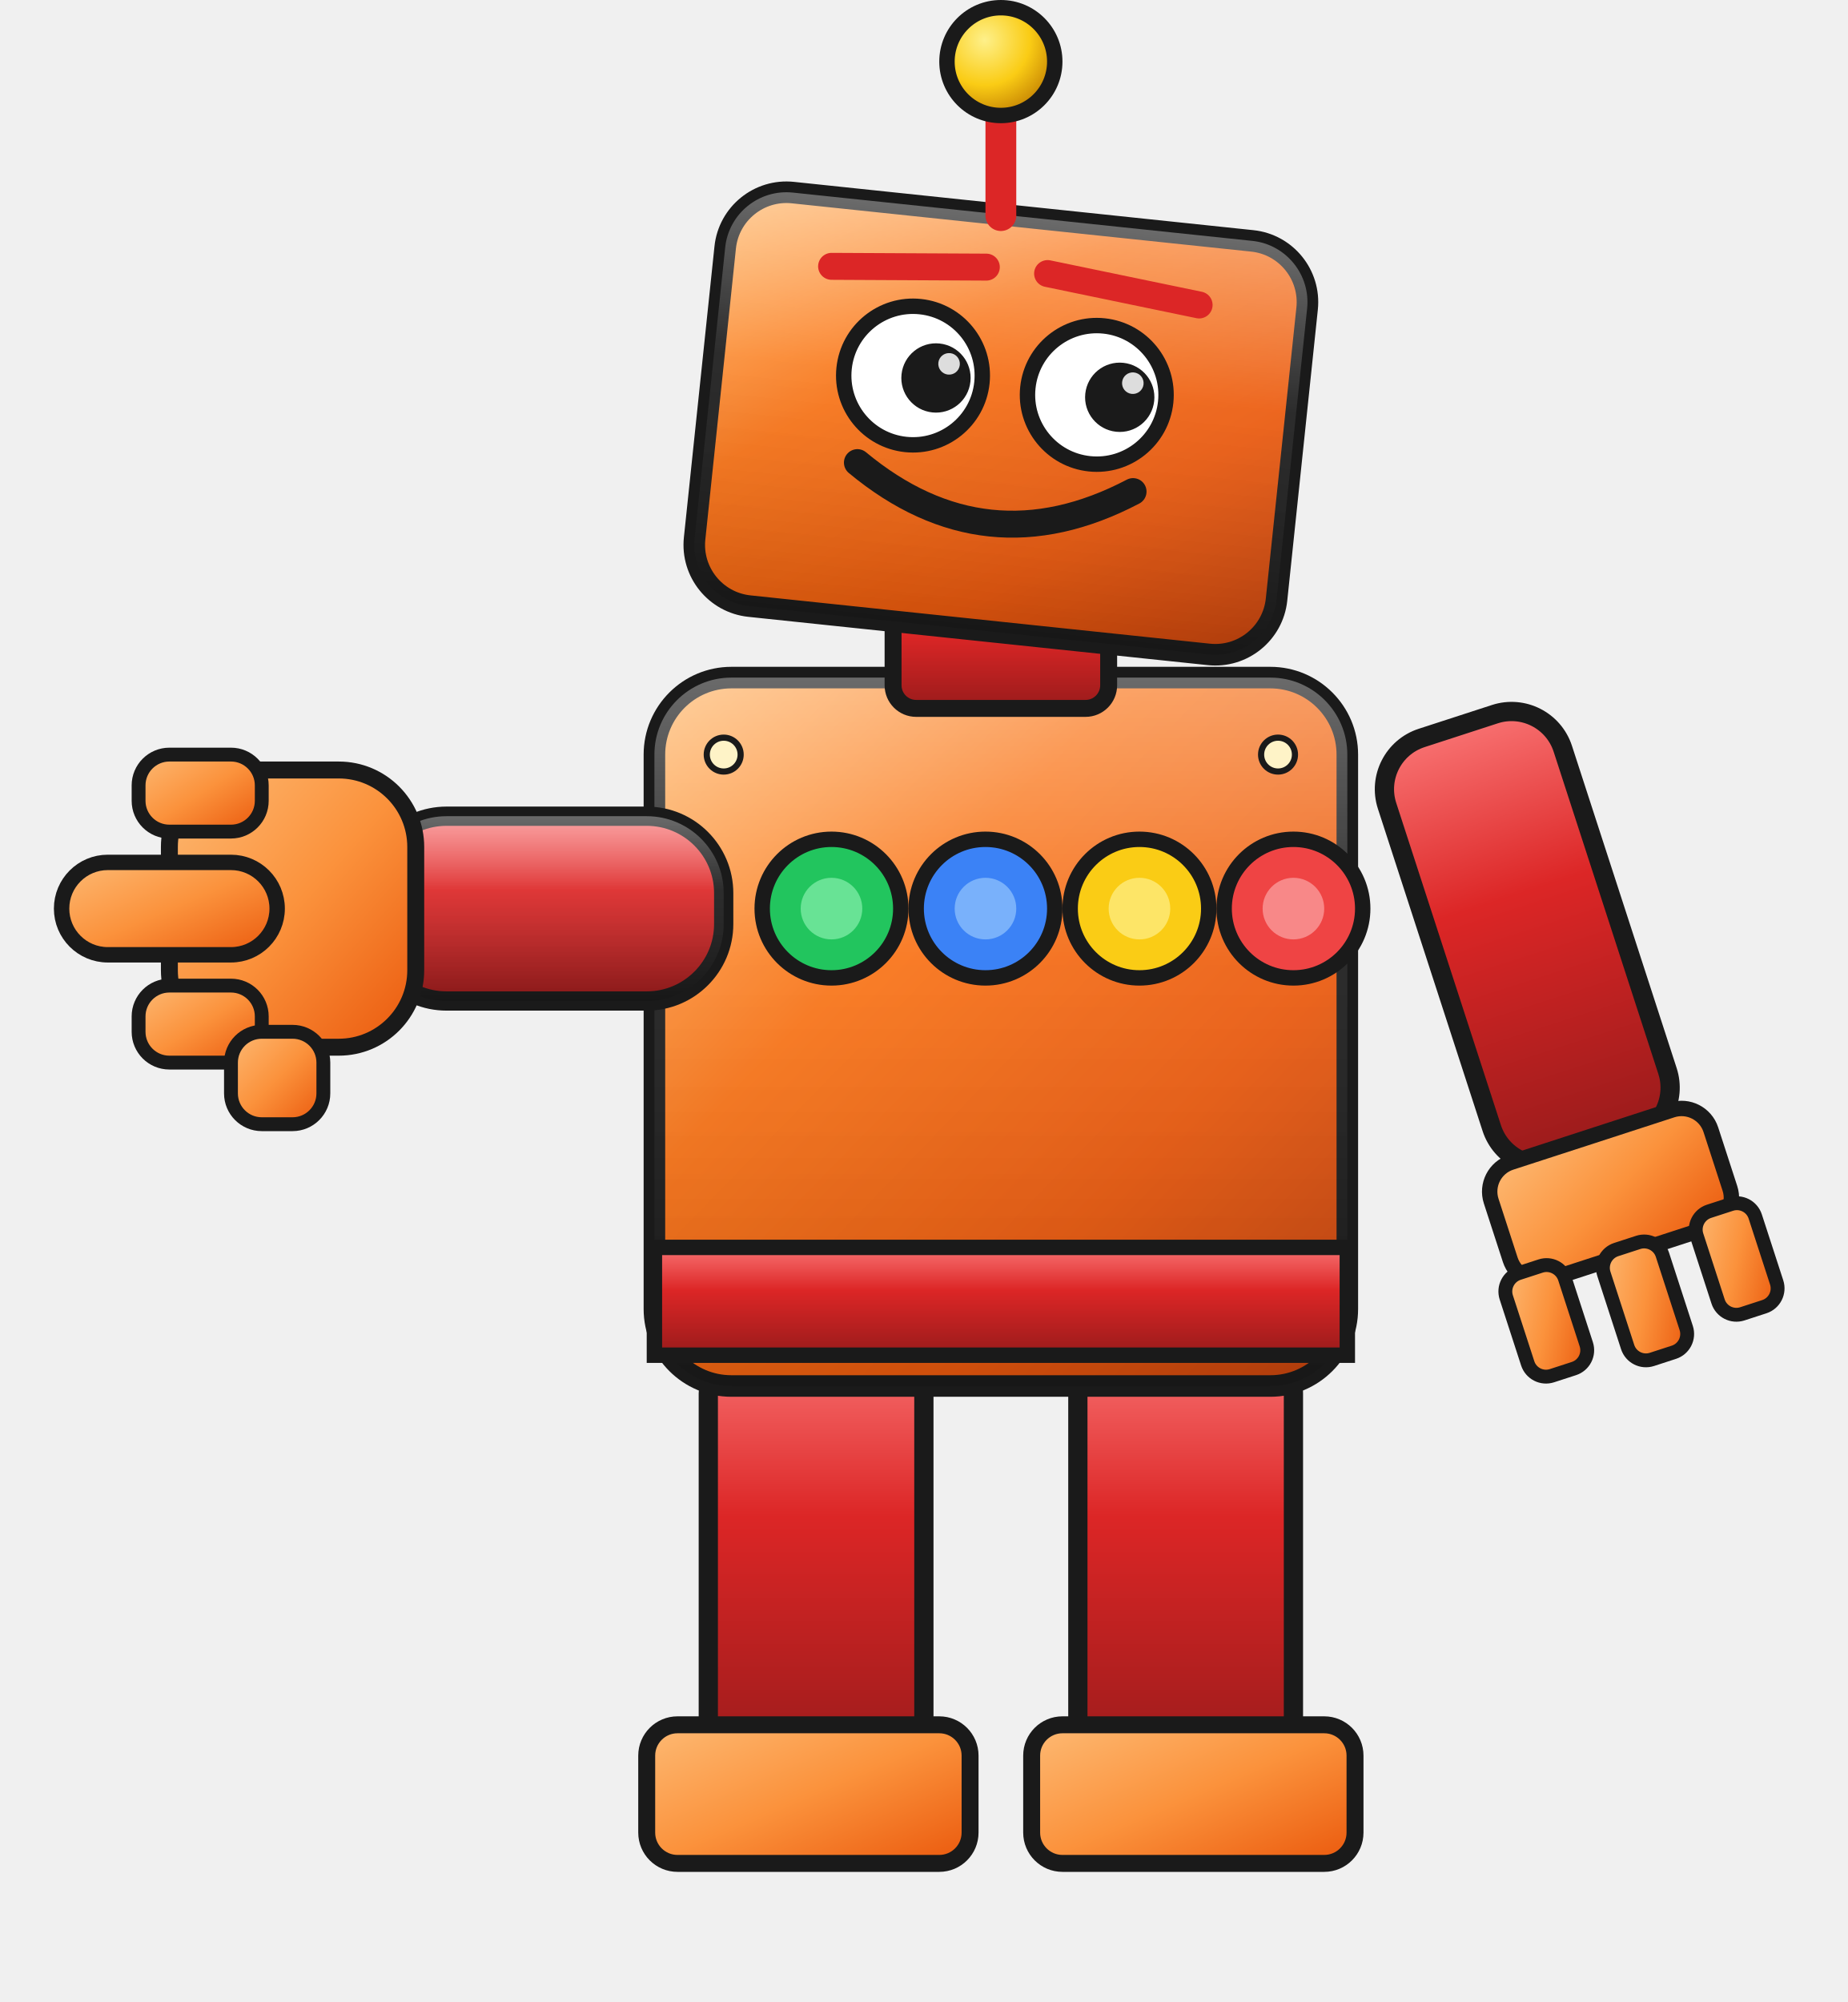
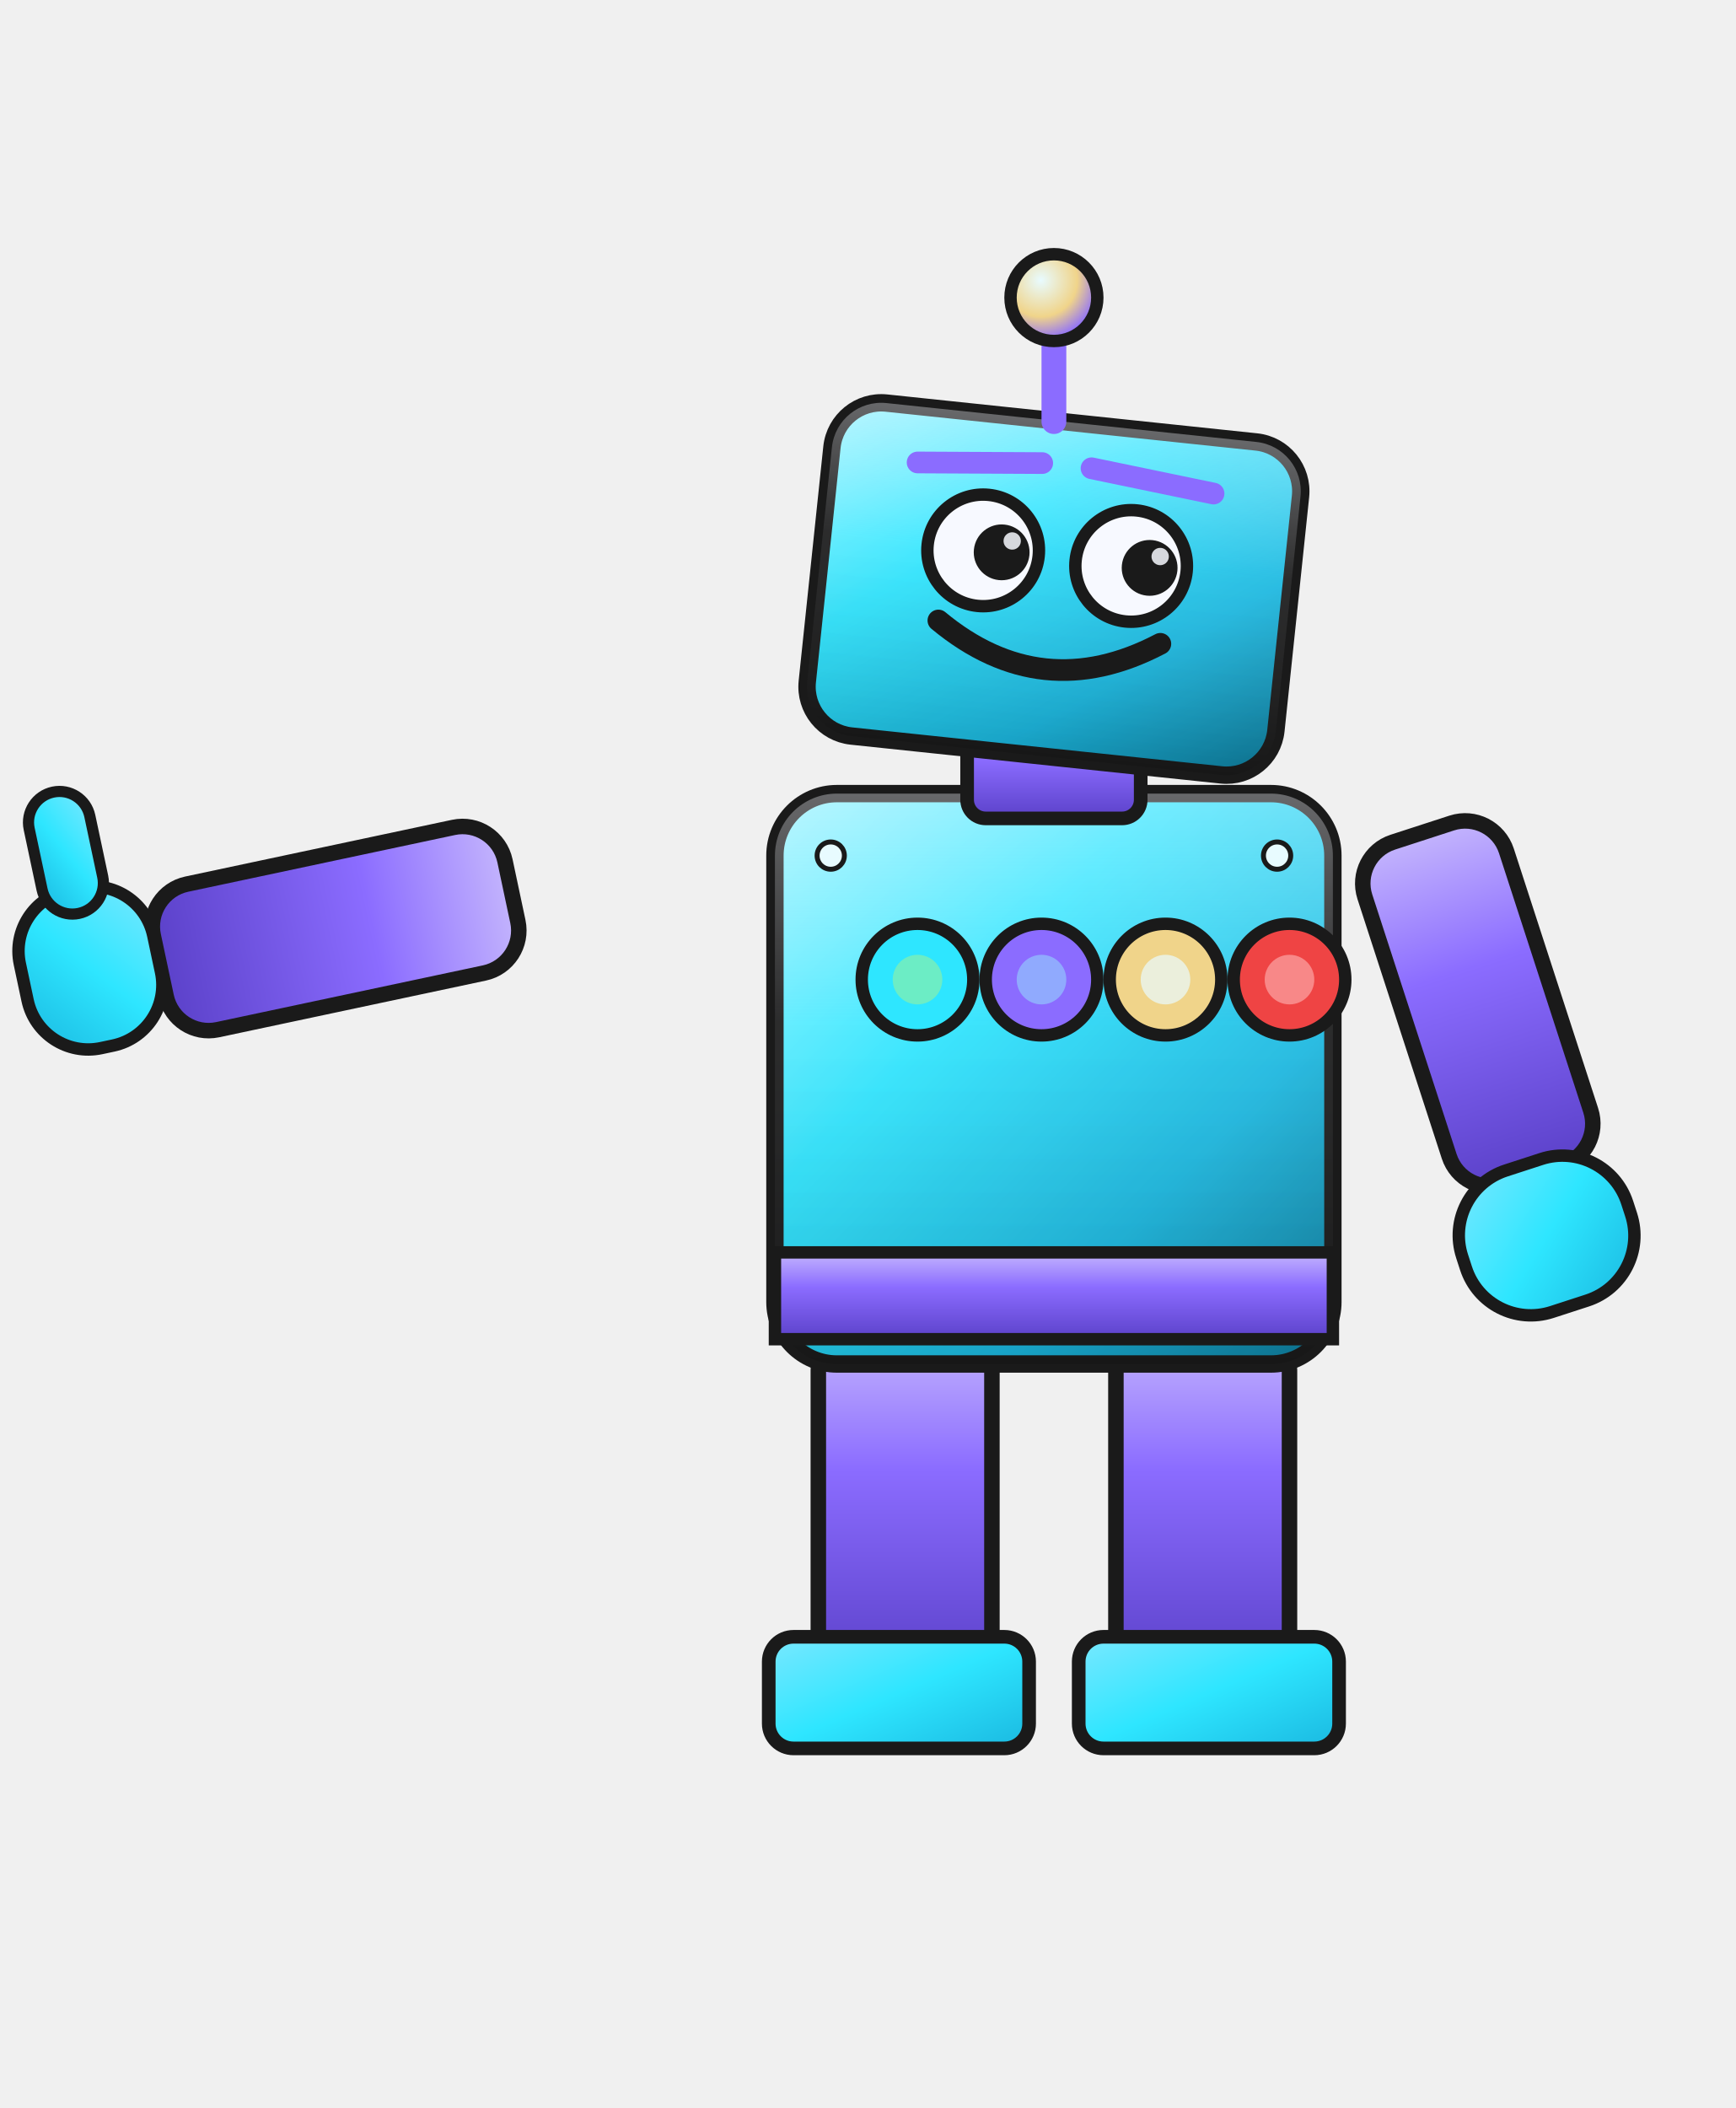
- <svg xmlns="http://www.w3.org/2000/svg" viewBox="0 0 240 260" fill="none" role="img" aria-label="BertyBot pointing">
+ <svg xmlns="http://www.w3.org/2000/svg" viewBox="-40 -40 280 340" overflow="visible" fill="none" role="img" aria-label="BertyBot pointing">
  <defs>
    <linearGradient id="ptBody" x1="0%" y1="0%" x2="100%" y2="100%">
-       <stop offset="0%" stop-color="#ffb86a" />
-       <stop offset="35%" stop-color="#f97316" />
-       <stop offset="70%" stop-color="#ea580c" />
-       <stop offset="100%" stop-color="#c2410c" />
+       <stop offset="0%" stop-color="#9af4ff" />
+       <stop offset="35%" stop-color="#2ee6ff" />
+       <stop offset="70%" stop-color="#1ab8e0" />
+       <stop offset="100%" stop-color="#0d7a9a" />
    </linearGradient>
    <linearGradient id="ptRed" x1="0%" y1="0%" x2="0%" y2="100%">
-       <stop offset="0%" stop-color="#f87171" />
-       <stop offset="40%" stop-color="#dc2626" />
-       <stop offset="100%" stop-color="#991b1b" />
+       <stop offset="0%" stop-color="#c4b5fd" />
+       <stop offset="40%" stop-color="#8b6cff" />
+       <stop offset="100%" stop-color="#5b41c9" />
    </linearGradient>
    <linearGradient id="ptHand" x1="0%" y1="0%" x2="100%" y2="100%">
-       <stop offset="0%" stop-color="#fdba74" />
-       <stop offset="50%" stop-color="#fb923c" />
-       <stop offset="100%" stop-color="#ea580c" />
+       <stop offset="0%" stop-color="#7ae8ff" />
+       <stop offset="50%" stop-color="#2ee6ff" />
+       <stop offset="100%" stop-color="#1ab8e0" />
    </linearGradient>
    <linearGradient id="ptShine" x1="0%" y1="0%" x2="0%" y2="100%">
-       <stop offset="0%" stop-color="#fff" stop-opacity="0.35" />
-       <stop offset="40%" stop-color="#fff" stop-opacity="0.08" />
+       <stop offset="0%" stop-color="#f7f9ff" stop-opacity="0.35" />
+       <stop offset="40%" stop-color="#f7f9ff" stop-opacity="0.08" />
      <stop offset="100%" stop-color="#000" stop-opacity="0.12" />
    </linearGradient>
    <radialGradient id="ptAnt" cx="35%" cy="30%" r="70%">
-       <stop offset="0%" stop-color="#fef08a" />
-       <stop offset="60%" stop-color="#facc15" />
-       <stop offset="100%" stop-color="#ca8a04" />
+       <stop offset="0%" stop-color="#e8fbff" />
+       <stop offset="60%" stop-color="#f0d48a" />
+       <stop offset="100%" stop-color="#8b6cff" />
    </radialGradient>
  </defs>
  <g>
    <rect x="92" y="175" width="28" height="55" rx="6" fill="url(#ptRed)" stroke="#1a1a1a" stroke-width="2.5" />
    <rect x="140" y="175" width="28" height="55" rx="6" fill="url(#ptRed)" stroke="#1a1a1a" stroke-width="2.5" />
    <rect x="84" y="224" width="42" height="18" rx="4" fill="url(#ptHand)" stroke="#1a1a1a" stroke-width="2.2" />
    <rect x="134" y="224" width="42" height="18" rx="4" fill="url(#ptHand)" stroke="#1a1a1a" stroke-width="2.2" />
  </g>
+   <g transform="translate(40,92) rotate(78)">
+     <rect x="0" y="0" width="24" height="58" rx="7" fill="url(#ptRed)" stroke="#1a1a1a" stroke-width="2.5" />
+     <g data-berty-hand="left" transform="translate(-3,56)">
+       <rect x="0" y="2" width="26" height="22" rx="10" fill="url(#ptHand)" stroke="#1a1a1a" stroke-width="2" />
+       <rect x="-16" y="8" width="20" height="10" rx="5" fill="url(#ptHand)" stroke="#1a1a1a" stroke-width="1.8" />
+     </g>
+   </g>
  <g transform="translate(178,98) rotate(-18)">
    <rect x="0" y="0" width="24" height="58" rx="7" fill="url(#ptRed)" stroke="#1a1a1a" stroke-width="2.5" />
-     <g transform="translate(-3,56)">
-       <rect x="0" y="0" width="30" height="16" rx="4" fill="url(#ptHand)" stroke="#1a1a1a" stroke-width="2" />
-       <rect x="-2" y="14" width="8" height="14" rx="2.5" fill="url(#ptHand)" stroke="#1a1a1a" stroke-width="1.8" />
-       <rect x="11" y="15" width="8" height="15" rx="2.5" fill="url(#ptHand)" stroke="#1a1a1a" stroke-width="1.8" />
-       <rect x="24" y="14" width="8" height="14" rx="2.5" fill="url(#ptHand)" stroke="#1a1a1a" stroke-width="1.8" />
+     <g data-berty-hand="claw" transform="translate(-3,56)">
+       <rect x="0" y="0" width="28" height="24" rx="11" fill="url(#ptHand)" stroke="#1a1a1a" stroke-width="2" />
    </g>
  </g>
  <g>
    <rect x="85" y="88" width="90" height="92" rx="10" fill="url(#ptBody)" stroke="#1a1a1a" stroke-width="2.8" />
    <rect x="85" y="88" width="90" height="92" rx="10" fill="url(#ptShine)" />
    <rect x="85" y="162" width="90" height="14" fill="url(#ptRed)" stroke="#1a1a1a" stroke-width="2" />
-     <circle cx="94" cy="98" r="2.2" fill="#fef3c7" stroke="#1a1a1a" stroke-width="0.8" />
-     <circle cx="166" cy="98" r="2.2" fill="#fef3c7" stroke="#1a1a1a" stroke-width="0.8" />
-     <circle cx="108" cy="118" r="9" fill="#22c55e" stroke="#1a1a1a" stroke-width="2" />
+     <circle cx="94" cy="98" r="2.2" fill="#e8fbff" stroke="#1a1a1a" stroke-width="0.8" />
+     <circle cx="166" cy="98" r="2.2" fill="#e8fbff" stroke="#1a1a1a" stroke-width="0.8" />
+     <circle cx="108" cy="118" r="9" fill="#2ee6ff" stroke="#1a1a1a" stroke-width="2" />
    <circle cx="108" cy="118" r="4" fill="#86efac" opacity="0.7" />
-     <circle cx="128" cy="118" r="9" fill="#3b82f6" stroke="#1a1a1a" stroke-width="2" />
+     <circle cx="128" cy="118" r="9" fill="#8b6cff" stroke="#1a1a1a" stroke-width="2" />
    <circle cx="128" cy="118" r="4" fill="#93c5fd" opacity="0.7" />
-     <circle cx="148" cy="118" r="9" fill="#facc15" stroke="#1a1a1a" stroke-width="2" />
-     <circle cx="148" cy="118" r="4" fill="#fef08a" opacity="0.7" />
+     <circle cx="148" cy="118" r="9" fill="#f0d48a" stroke="#1a1a1a" stroke-width="2" />
+     <circle cx="148" cy="118" r="4" fill="#e8fbff" opacity="0.7" />
    <circle cx="168" cy="118" r="9" fill="#ef4444" stroke="#1a1a1a" stroke-width="2" />
    <circle cx="168" cy="118" r="4" fill="#fca5a5" opacity="0.7" />
  </g>
  <rect x="116" y="76" width="28" height="16" rx="3" fill="url(#ptRed)" stroke="#1a1a1a" stroke-width="2.2" />
  <g transform="rotate(6 130 55)">
    <rect x="92" y="28" width="76" height="54" rx="8" fill="url(#ptBody)" stroke="#1a1a1a" stroke-width="2.8" />
    <rect x="92" y="28" width="76" height="54" rx="8" fill="url(#ptShine)" />
-     <circle cx="118" cy="50" r="9" fill="#fff" stroke="#1a1a1a" stroke-width="2" />
-     <circle cx="142" cy="50" r="9" fill="#fff" stroke="#1a1a1a" stroke-width="2" />
+     <circle cx="118" cy="50" r="9" fill="#f7f9ff" stroke="#1a1a1a" stroke-width="2" />
+     <circle cx="142" cy="50" r="9" fill="#f7f9ff" stroke="#1a1a1a" stroke-width="2" />
    <circle cx="121" cy="50" r="4.5" fill="#1a1a1a" />
    <circle cx="145" cy="50" r="4.5" fill="#1a1a1a" />
-     <circle cx="122.5" cy="48" r="1.4" fill="#fff" opacity="0.85" />
-     <circle cx="146.5" cy="48" r="1.4" fill="#fff" opacity="0.85" />
-     <path d="M106 37 L126 35" stroke="#dc2626" stroke-width="3.5" stroke-linecap="round" />
-     <path d="M134 35 L154 37" stroke="#dc2626" stroke-width="3.5" stroke-linecap="round" />
+     <circle cx="122.5" cy="48" r="1.4" fill="#f7f9ff" opacity="0.85" />
+     <circle cx="146.5" cy="48" r="1.4" fill="#f7f9ff" opacity="0.85" />
+     <path d="M106 37 L126 35" stroke="#8b6cff" stroke-width="3.5" stroke-linecap="round" />
+     <path d="M134 35 L154 37" stroke="#8b6cff" stroke-width="3.5" stroke-linecap="round" />
    <path d="M112 62 Q130 74 148 62" fill="none" stroke="#1a1a1a" stroke-width="3.5" stroke-linecap="round" />
  </g>
-   <line x1="130" y1="28" x2="130" y2="12" stroke="#dc2626" stroke-width="4" stroke-linecap="round" />
+   <line x1="130" y1="28" x2="130" y2="12" stroke="#8b6cff" stroke-width="4" stroke-linecap="round" />
  <circle cx="130" cy="8" r="7" fill="url(#ptAnt)" stroke="#1a1a1a" stroke-width="2" />
-   <g>
-     <rect x="48" y="106" width="46" height="24" rx="10" fill="url(#ptRed)" stroke="#1a1a1a" stroke-width="2.5" />
-     <rect x="48" y="106" width="46" height="24" rx="10" fill="url(#ptShine)" />
-     <rect x="22" y="100" width="32" height="36" rx="10" fill="url(#ptHand)" stroke="#1a1a1a" stroke-width="2.2" />
-     <rect x="8" y="112" width="28" height="12" rx="6" fill="url(#ptHand)" stroke="#1a1a1a" stroke-width="2" />
-     <rect x="18" y="98" width="16" height="10" rx="4" fill="url(#ptHand)" stroke="#1a1a1a" stroke-width="1.8" />
-     <rect x="18" y="128" width="16" height="10" rx="4" fill="url(#ptHand)" stroke="#1a1a1a" stroke-width="1.8" />
-     <rect x="30" y="134" width="12" height="12" rx="4" fill="url(#ptHand)" stroke="#1a1a1a" stroke-width="1.8" />
-   </g>
</svg>
